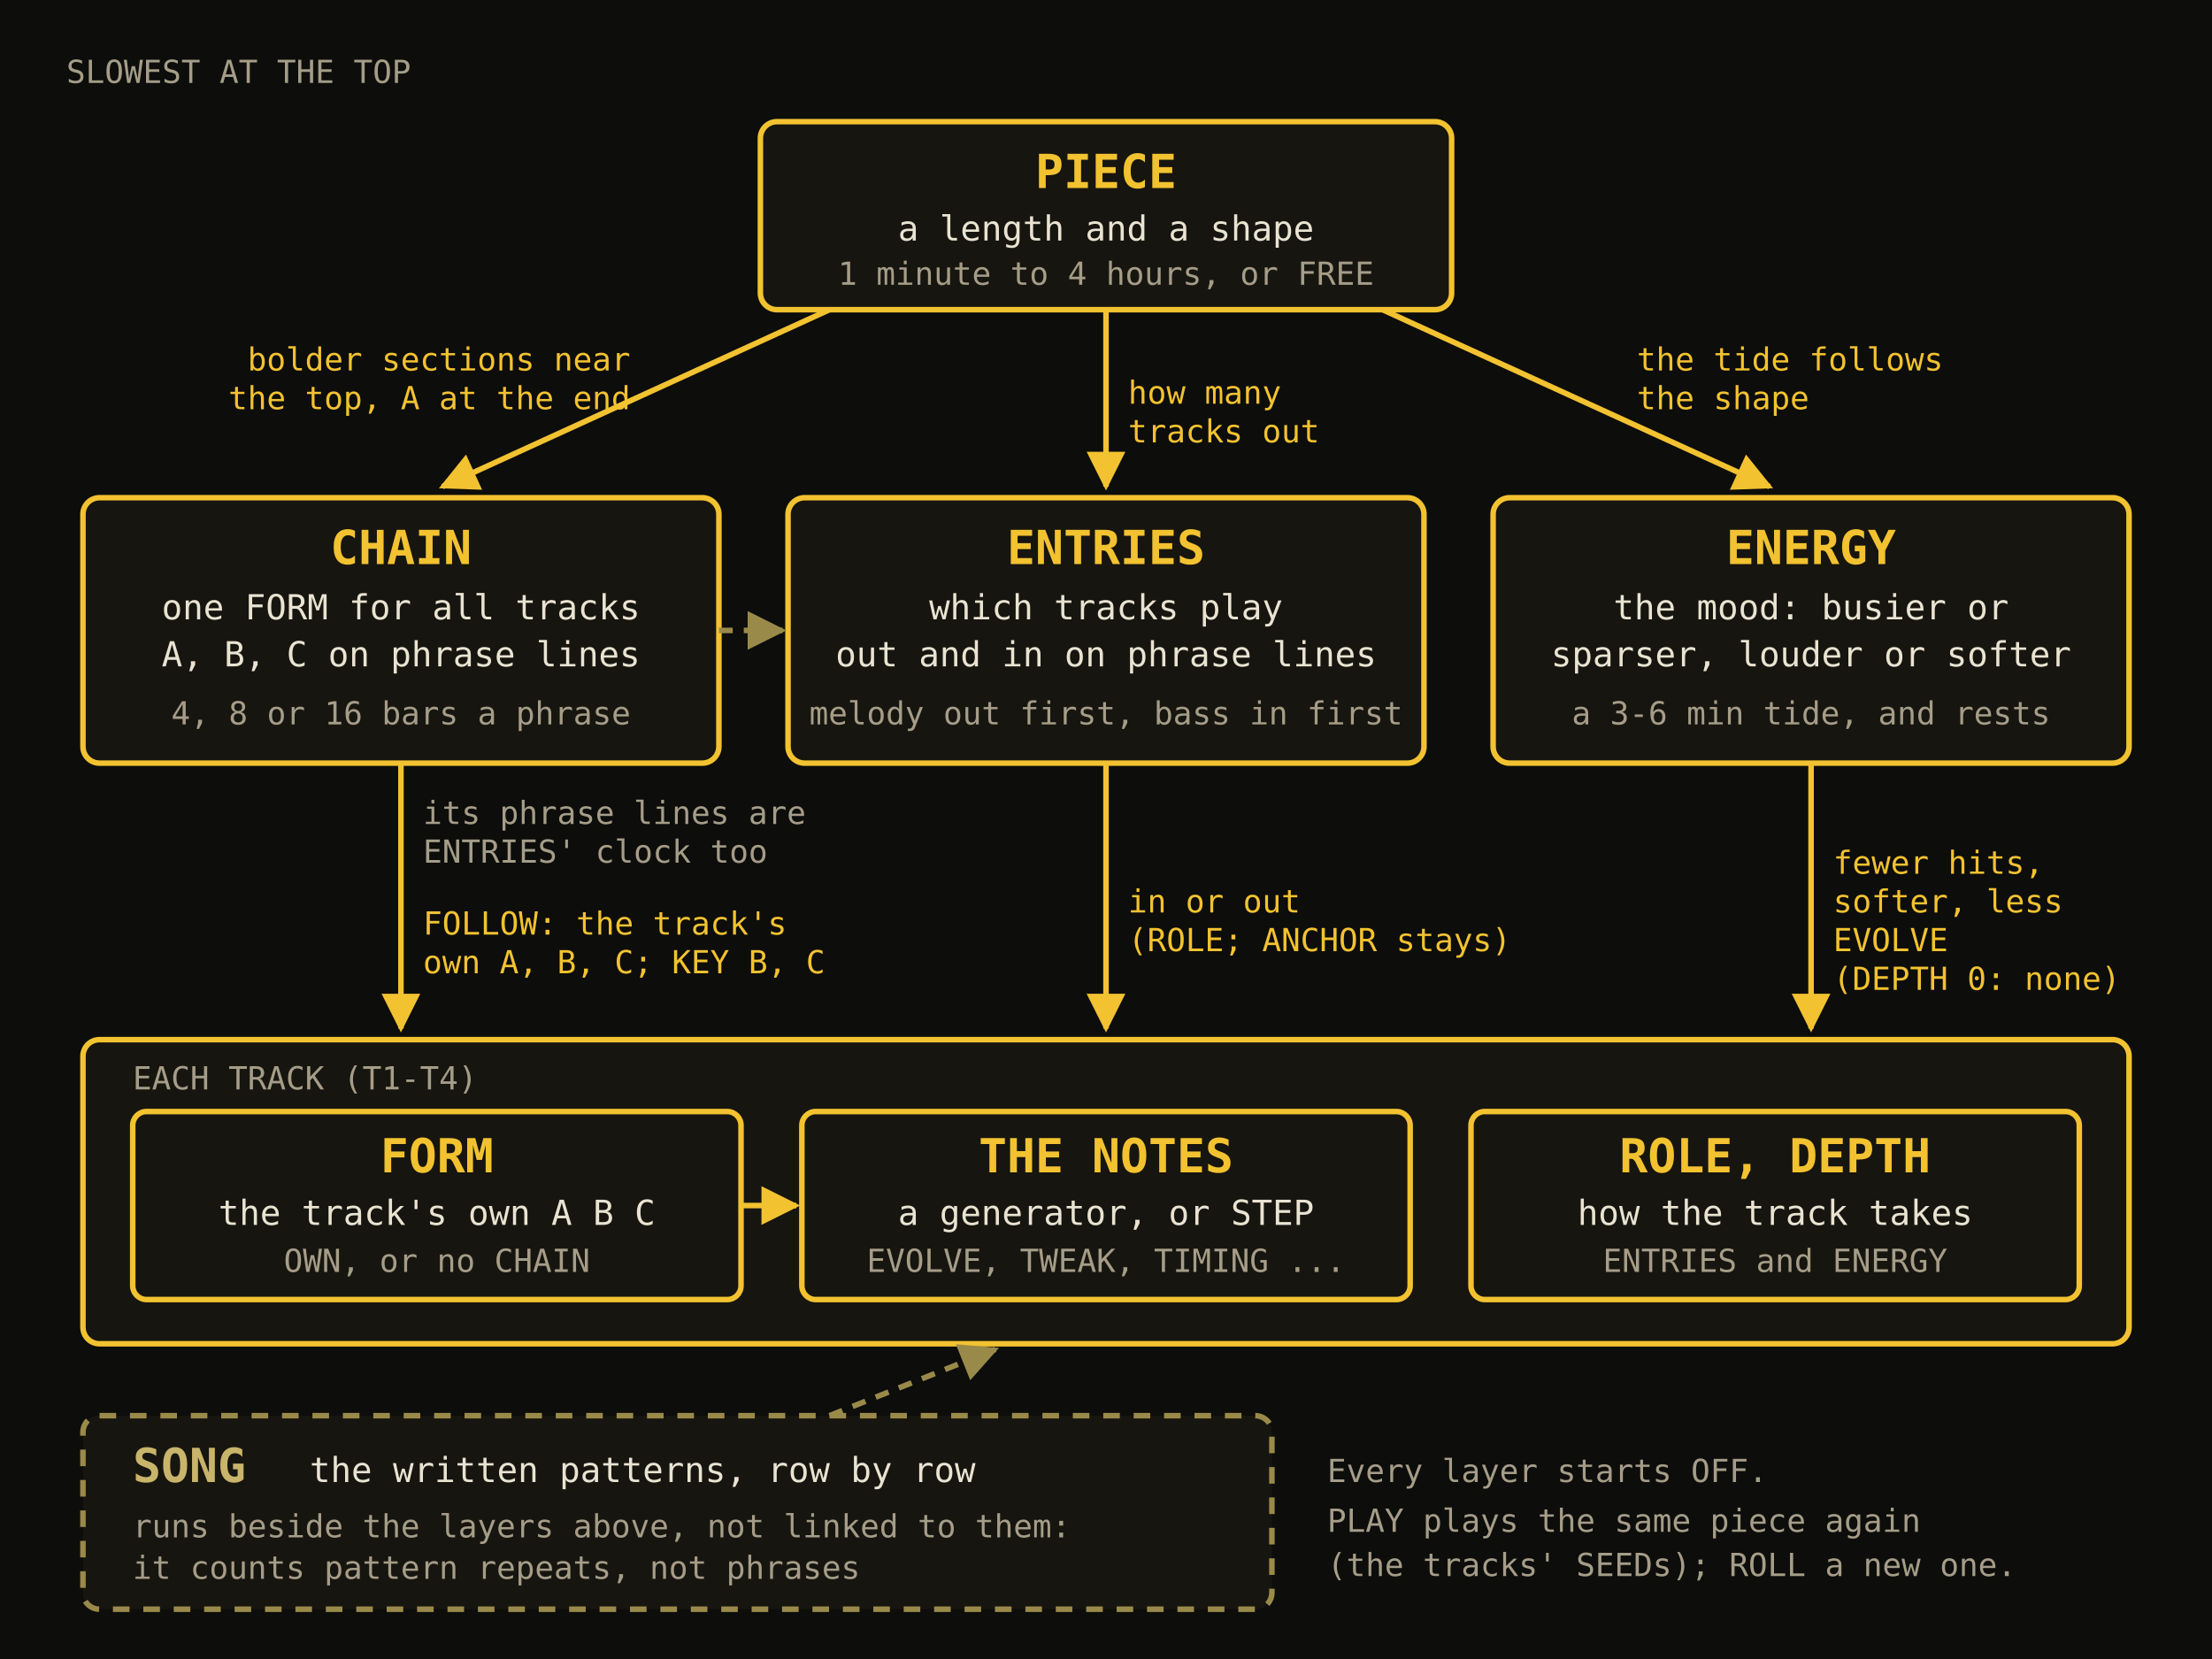
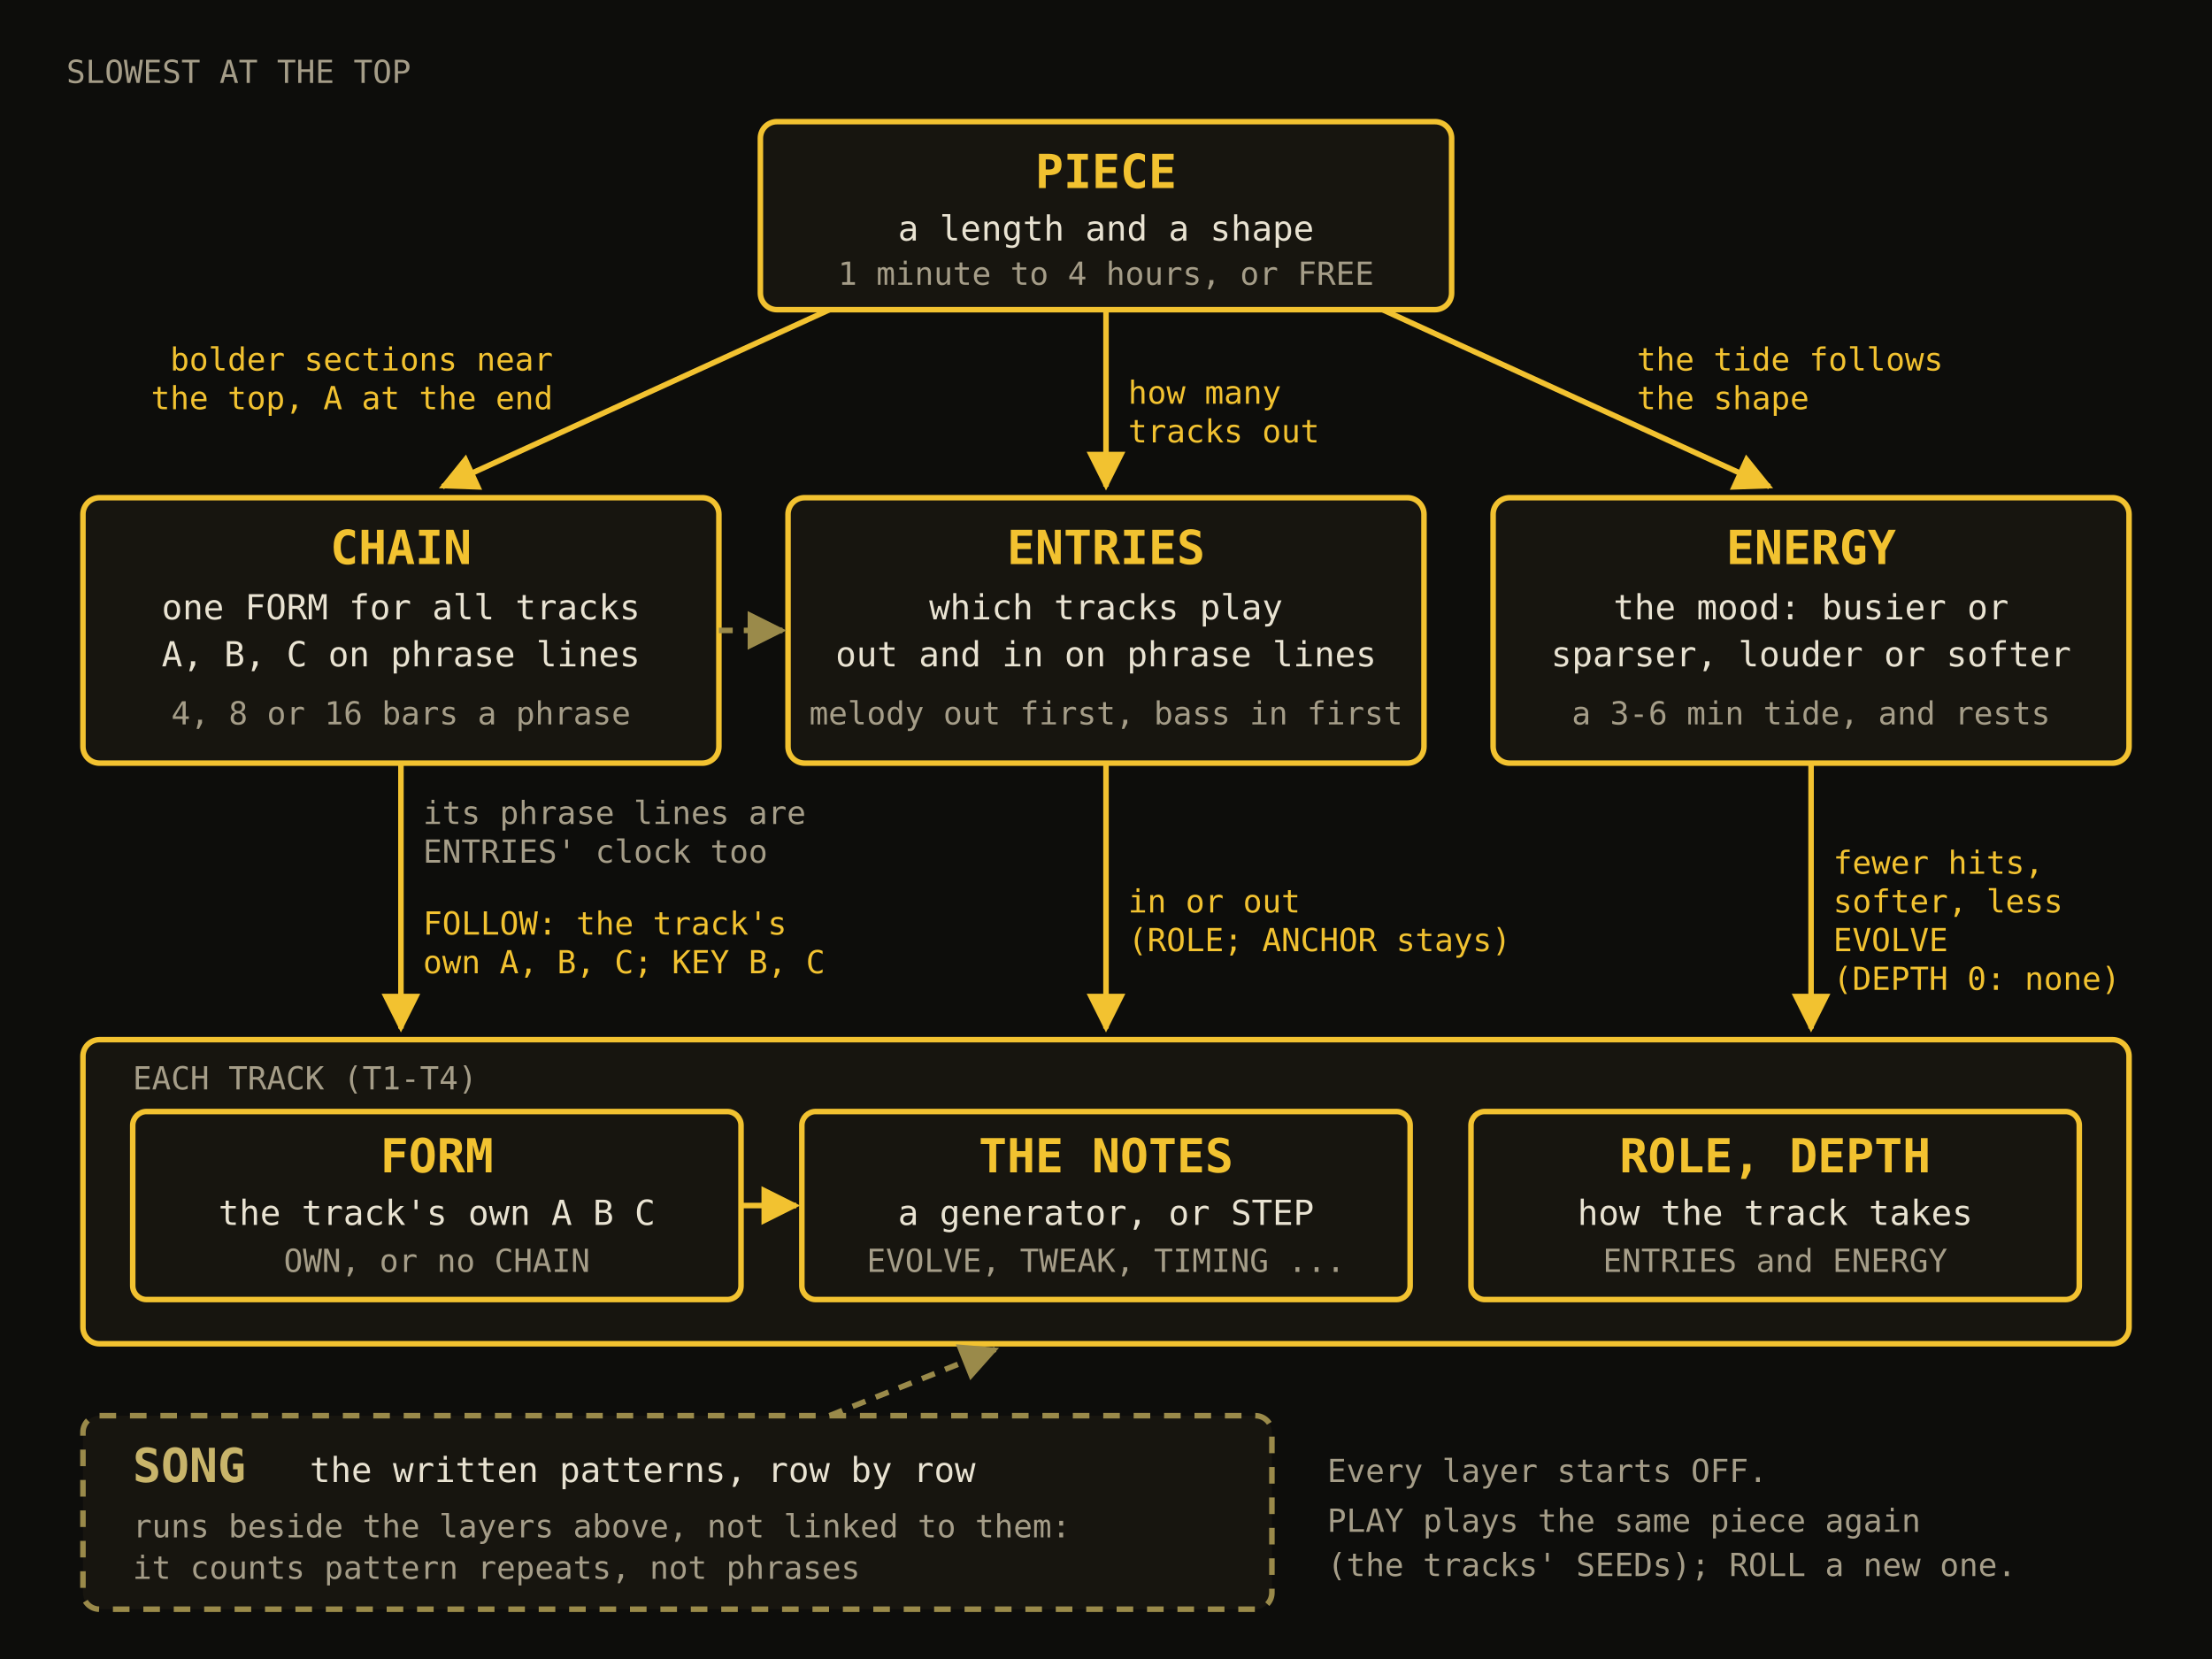
<svg xmlns="http://www.w3.org/2000/svg" viewBox="0 0 800 600" width="800" height="600" font-family="ui-monospace, SFMono-Regular, Menlo, Consolas, monospace">
  <defs>
    <marker id="a" viewBox="0 0 10 10" refX="9" refY="5" markerWidth="7" markerHeight="7" orient="auto-start-reverse">
      <path d="M0 0 L10 5 L0 10 z" fill="#f2c230" />
    </marker>
    <marker id="d" viewBox="0 0 10 10" refX="9" refY="5" markerWidth="7" markerHeight="7" orient="auto-start-reverse">
      <path d="M0 0 L10 5 L0 10 z" fill="#9a8a4a" />
    </marker>
  </defs>
  <rect width="800" height="600" fill="#0d0d0b" />
  <style>
    .box{fill:#17150f;stroke:#f2c230;stroke-width:2}
    .dash{fill:#17150f;stroke:#9a8a4a;stroke-width:2;stroke-dasharray:6 5}
    .h{fill:#f2c230;font-size:17px;font-weight:700}
    .t{fill:#e9e3d2;font-size:12.5px}
    .s{fill:#a59d88;font-size:11.5px}
    .l{fill:#f2c230;font-size:11.5px}
    .ld{fill:#a59d88;font-size:11.5px}
    .ar{stroke:#f2c230;stroke-width:2;fill:none;marker-end:url(#a)}
    .ad{stroke:#9a8a4a;stroke-width:2;fill:none;stroke-dasharray:5 4;marker-end:url(#d)}
  </style>
  <text x="24" y="30" class="s">SLOWEST AT THE TOP</text>
  <rect class="box" x="275" y="44" width="250" height="68" rx="6" />
  <text x="400" y="68" class="h" text-anchor="middle">PIECE</text>
  <text x="400" y="87" class="t" text-anchor="middle">a length and a shape</text>
  <text x="400" y="103" class="s" text-anchor="middle">1 minute to 4 hours, or FREE</text>
  <path class="ar" d="M300 112 L160 176" />
  <path class="ar" d="M400 112 L400 176" />
  <path class="ar" d="M500 112 L640 176" />
-   <text x="228" y="134" class="l" text-anchor="end">bolder sections near</text>
-   <text x="228" y="148" class="l" text-anchor="end">the top, A at the end</text>
+   <text x="200" y="134" class="l" text-anchor="end">bolder sections near</text>
+   <text x="200" y="148" class="l" text-anchor="end">the top, A at the end</text>
  <text x="408" y="146" class="l">how many</text>
  <text x="408" y="160" class="l">tracks out</text>
  <text x="592" y="134" class="l">the tide follows</text>
  <text x="592" y="148" class="l">the shape</text>
  <rect class="box" x="30" y="180" width="230" height="96" rx="6" />
  <text x="145" y="204" class="h" text-anchor="middle">CHAIN</text>
  <text x="145" y="224" class="t" text-anchor="middle">one FORM for all tracks</text>
  <text x="145" y="241" class="t" text-anchor="middle">A, B, C on phrase lines</text>
  <text x="145" y="262" class="s" text-anchor="middle">4, 8 or 16 bars a phrase</text>
  <rect class="box" x="285" y="180" width="230" height="96" rx="6" />
  <text x="400" y="204" class="h" text-anchor="middle">ENTRIES</text>
  <text x="400" y="224" class="t" text-anchor="middle">which tracks play</text>
  <text x="400" y="241" class="t" text-anchor="middle">out and in on phrase lines</text>
  <text x="400" y="262" class="s" text-anchor="middle">melody out first, bass in first</text>
  <rect class="box" x="540" y="180" width="230" height="96" rx="6" />
  <text x="655" y="204" class="h" text-anchor="middle">ENERGY</text>
  <text x="655" y="224" class="t" text-anchor="middle">the mood: busier or</text>
  <text x="655" y="241" class="t" text-anchor="middle">sparser, louder or softer</text>
  <text x="655" y="262" class="s" text-anchor="middle">a 3-6 min tide, and rests</text>
  <path class="ad" d="M260 228 L283 228" />
  <text x="153" y="298" class="ld">its phrase lines are</text>
  <text x="153" y="312" class="ld">ENTRIES' clock too</text>
  <path class="ar" d="M145 276 L145 372" />
  <path class="ar" d="M400 276 L400 372" />
  <path class="ar" d="M655 276 L655 372" />
  <text x="153" y="338" class="l">FOLLOW: the track's</text>
  <text x="153" y="352" class="l">own A, B, C; KEY B, C</text>
  <text x="408" y="330" class="l">in or out</text>
  <text x="408" y="344" class="l">(ROLE; ANCHOR stays)</text>
  <text x="663" y="316" class="l">fewer hits,</text>
  <text x="663" y="330" class="l">softer, less</text>
  <text x="663" y="344" class="l">EVOLVE</text>
  <text x="663" y="358" class="l">(DEPTH 0: none)</text>
  <text x="48" y="394" class="s">EACH TRACK (T1-T4)</text>
  <rect class="box" x="30" y="376" width="740" height="110" rx="6" />
  <text x="48" y="394" class="s">EACH TRACK (T1-T4)</text>
  <rect class="box" x="48" y="402" width="220" height="68" rx="5" />
  <text x="158" y="424" class="h" text-anchor="middle">FORM</text>
  <text x="158" y="443" class="t" text-anchor="middle">the track's own A B C</text>
  <text x="158" y="460" class="s" text-anchor="middle">OWN, or no CHAIN</text>
  <rect class="box" x="290" y="402" width="220" height="68" rx="5" />
  <text x="400" y="424" class="h" text-anchor="middle">THE NOTES</text>
  <text x="400" y="443" class="t" text-anchor="middle">a generator, or STEP</text>
  <text x="400" y="460" class="s" text-anchor="middle">EVOLVE, TWEAK, TIMING ...</text>
  <rect class="box" x="532" y="402" width="220" height="68" rx="5" />
  <text x="642" y="424" class="h" text-anchor="middle">ROLE, DEPTH</text>
  <text x="642" y="443" class="t" text-anchor="middle">how the track takes</text>
  <text x="642" y="460" class="s" text-anchor="middle">ENTRIES and ENERGY</text>
  <path class="ar" d="M268 436 L288 436" />
  <rect class="dash" x="30" y="512" width="430" height="70" rx="6" />
  <text x="48" y="536" class="h" fill="#9a8a4a" style="fill:#c8b46a">SONG</text>
  <text x="112" y="536" class="t">the written patterns, row by row</text>
  <text x="48" y="556" class="s">runs beside the layers above, not linked to them:</text>
  <text x="48" y="571" class="s">it counts pattern repeats, not phrases</text>
  <path class="ad" d="M300 512 L360 488" />
  <text x="480" y="536" class="s">Every layer starts OFF.</text>
  <text x="480" y="554" class="s">PLAY plays the same piece again</text>
  <text x="480" y="570" class="s">(the tracks' SEEDs); ROLL a new one.</text>
</svg>
